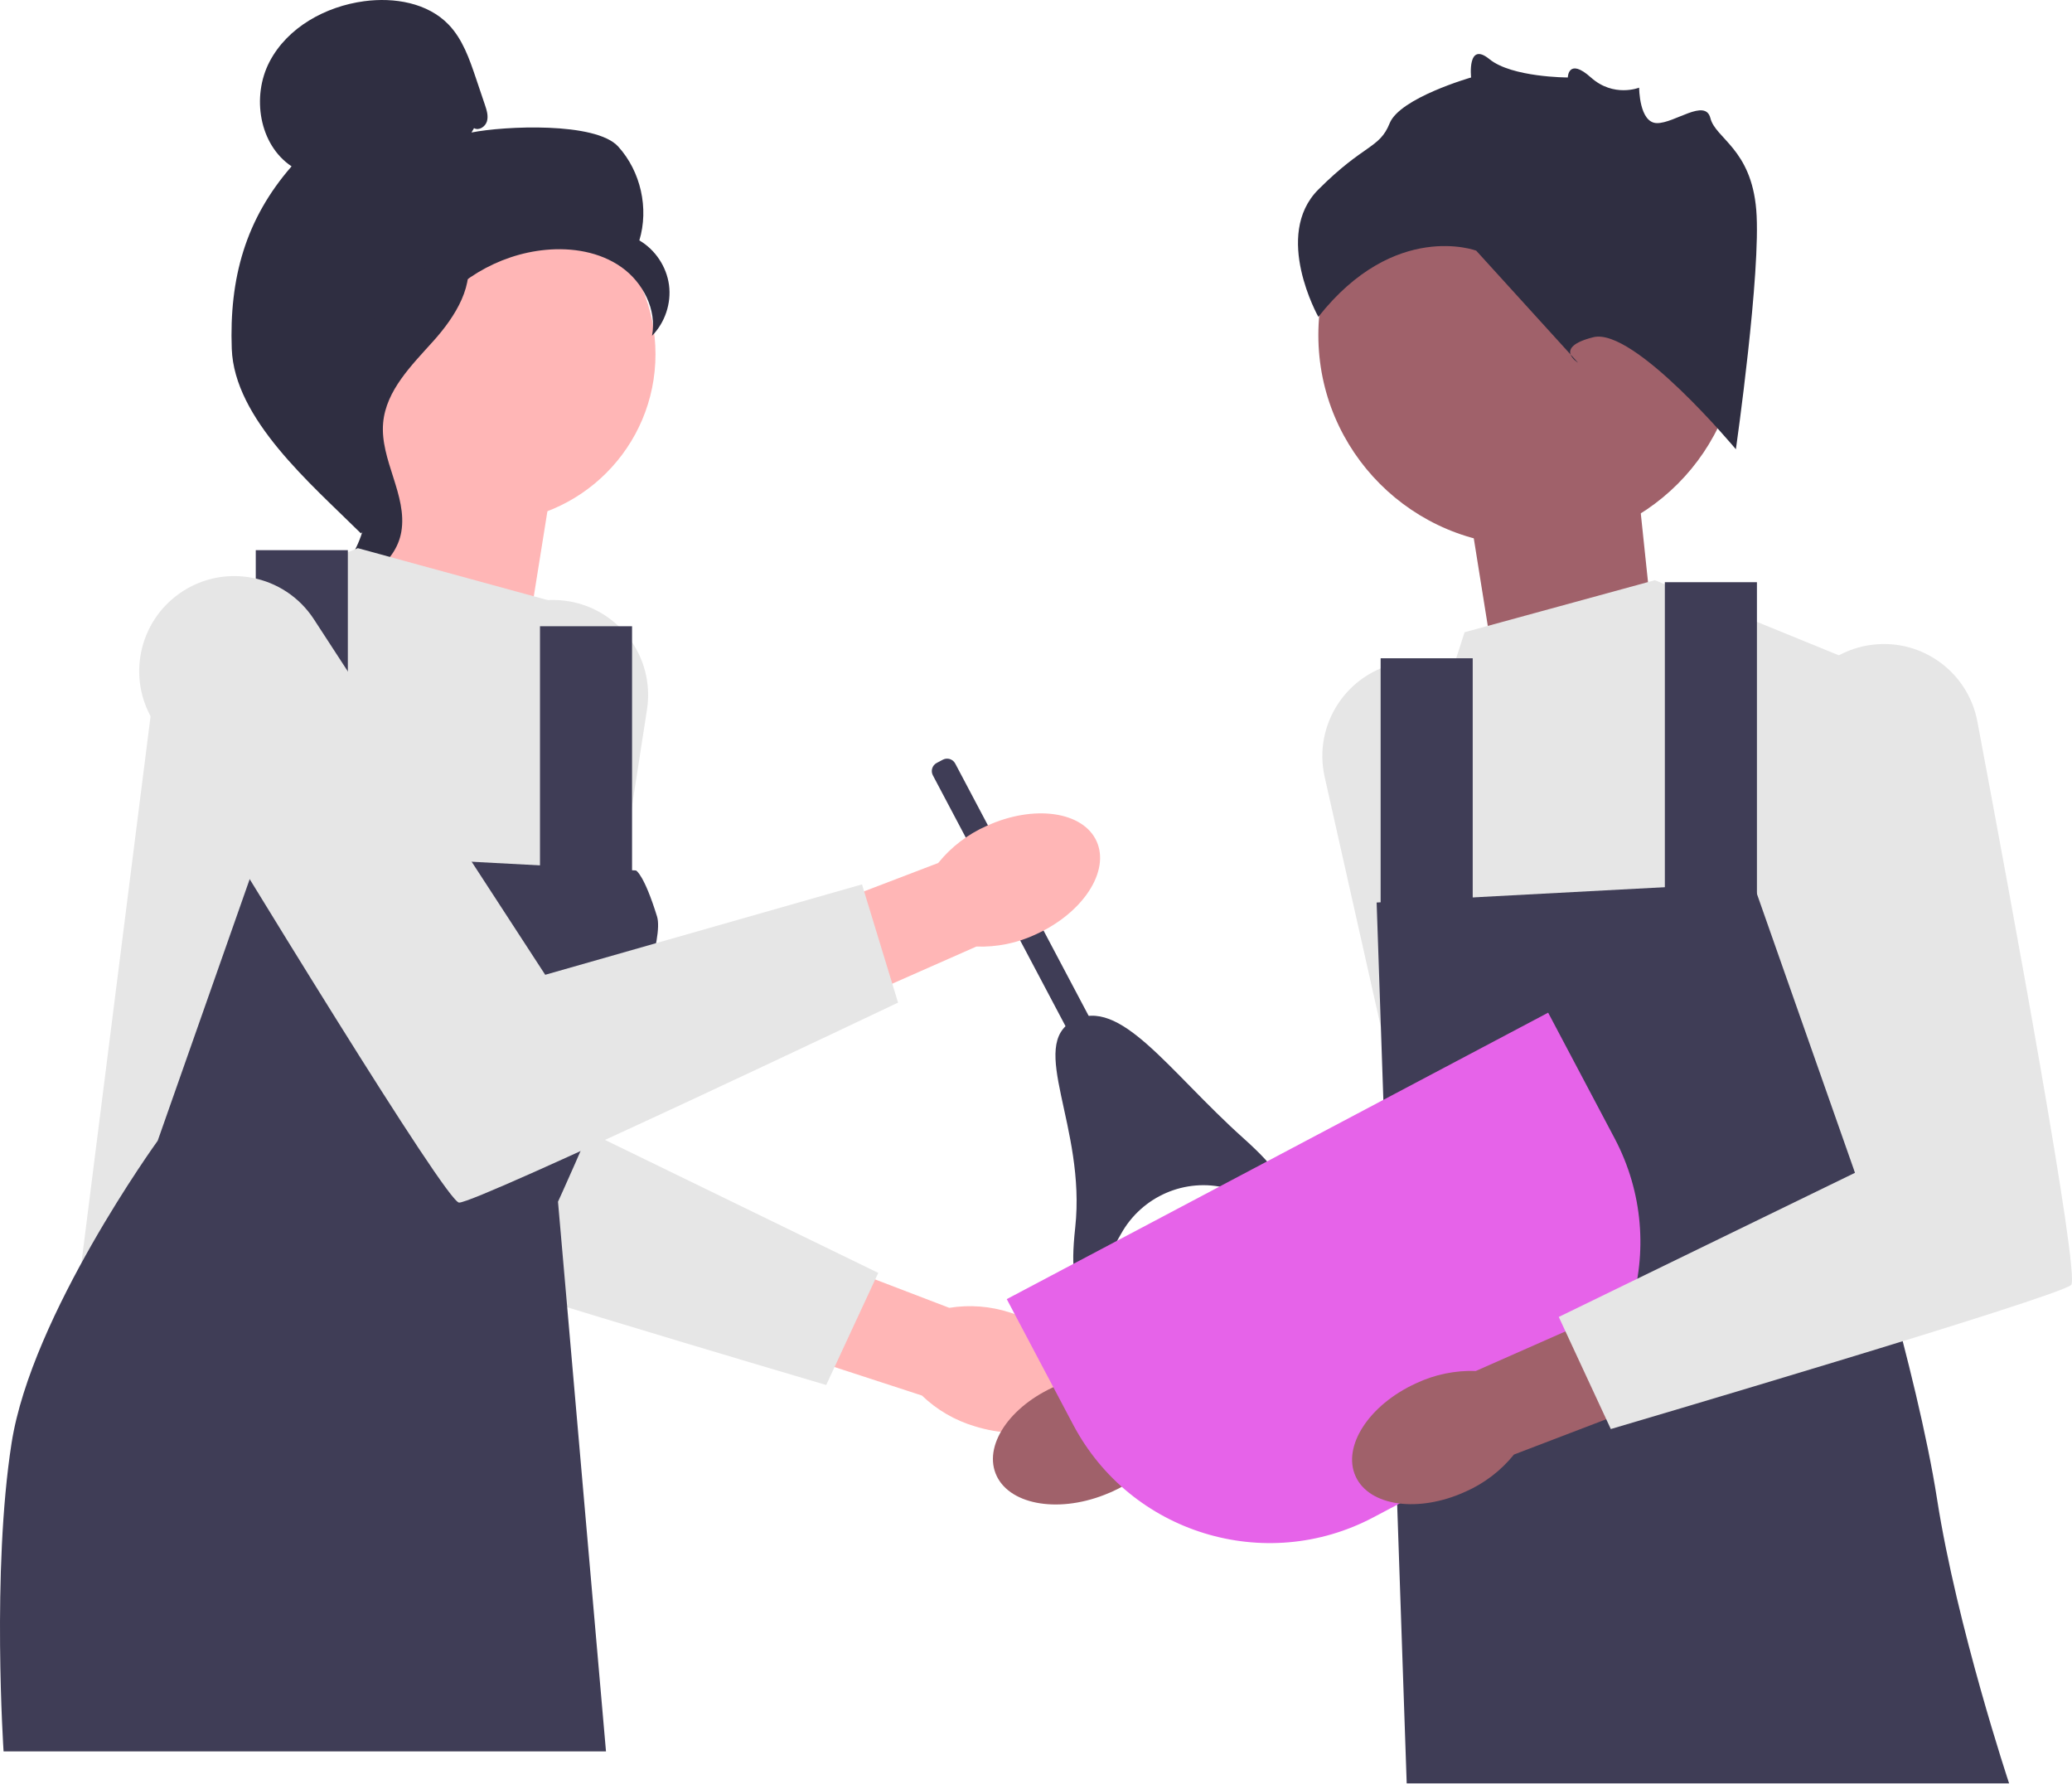
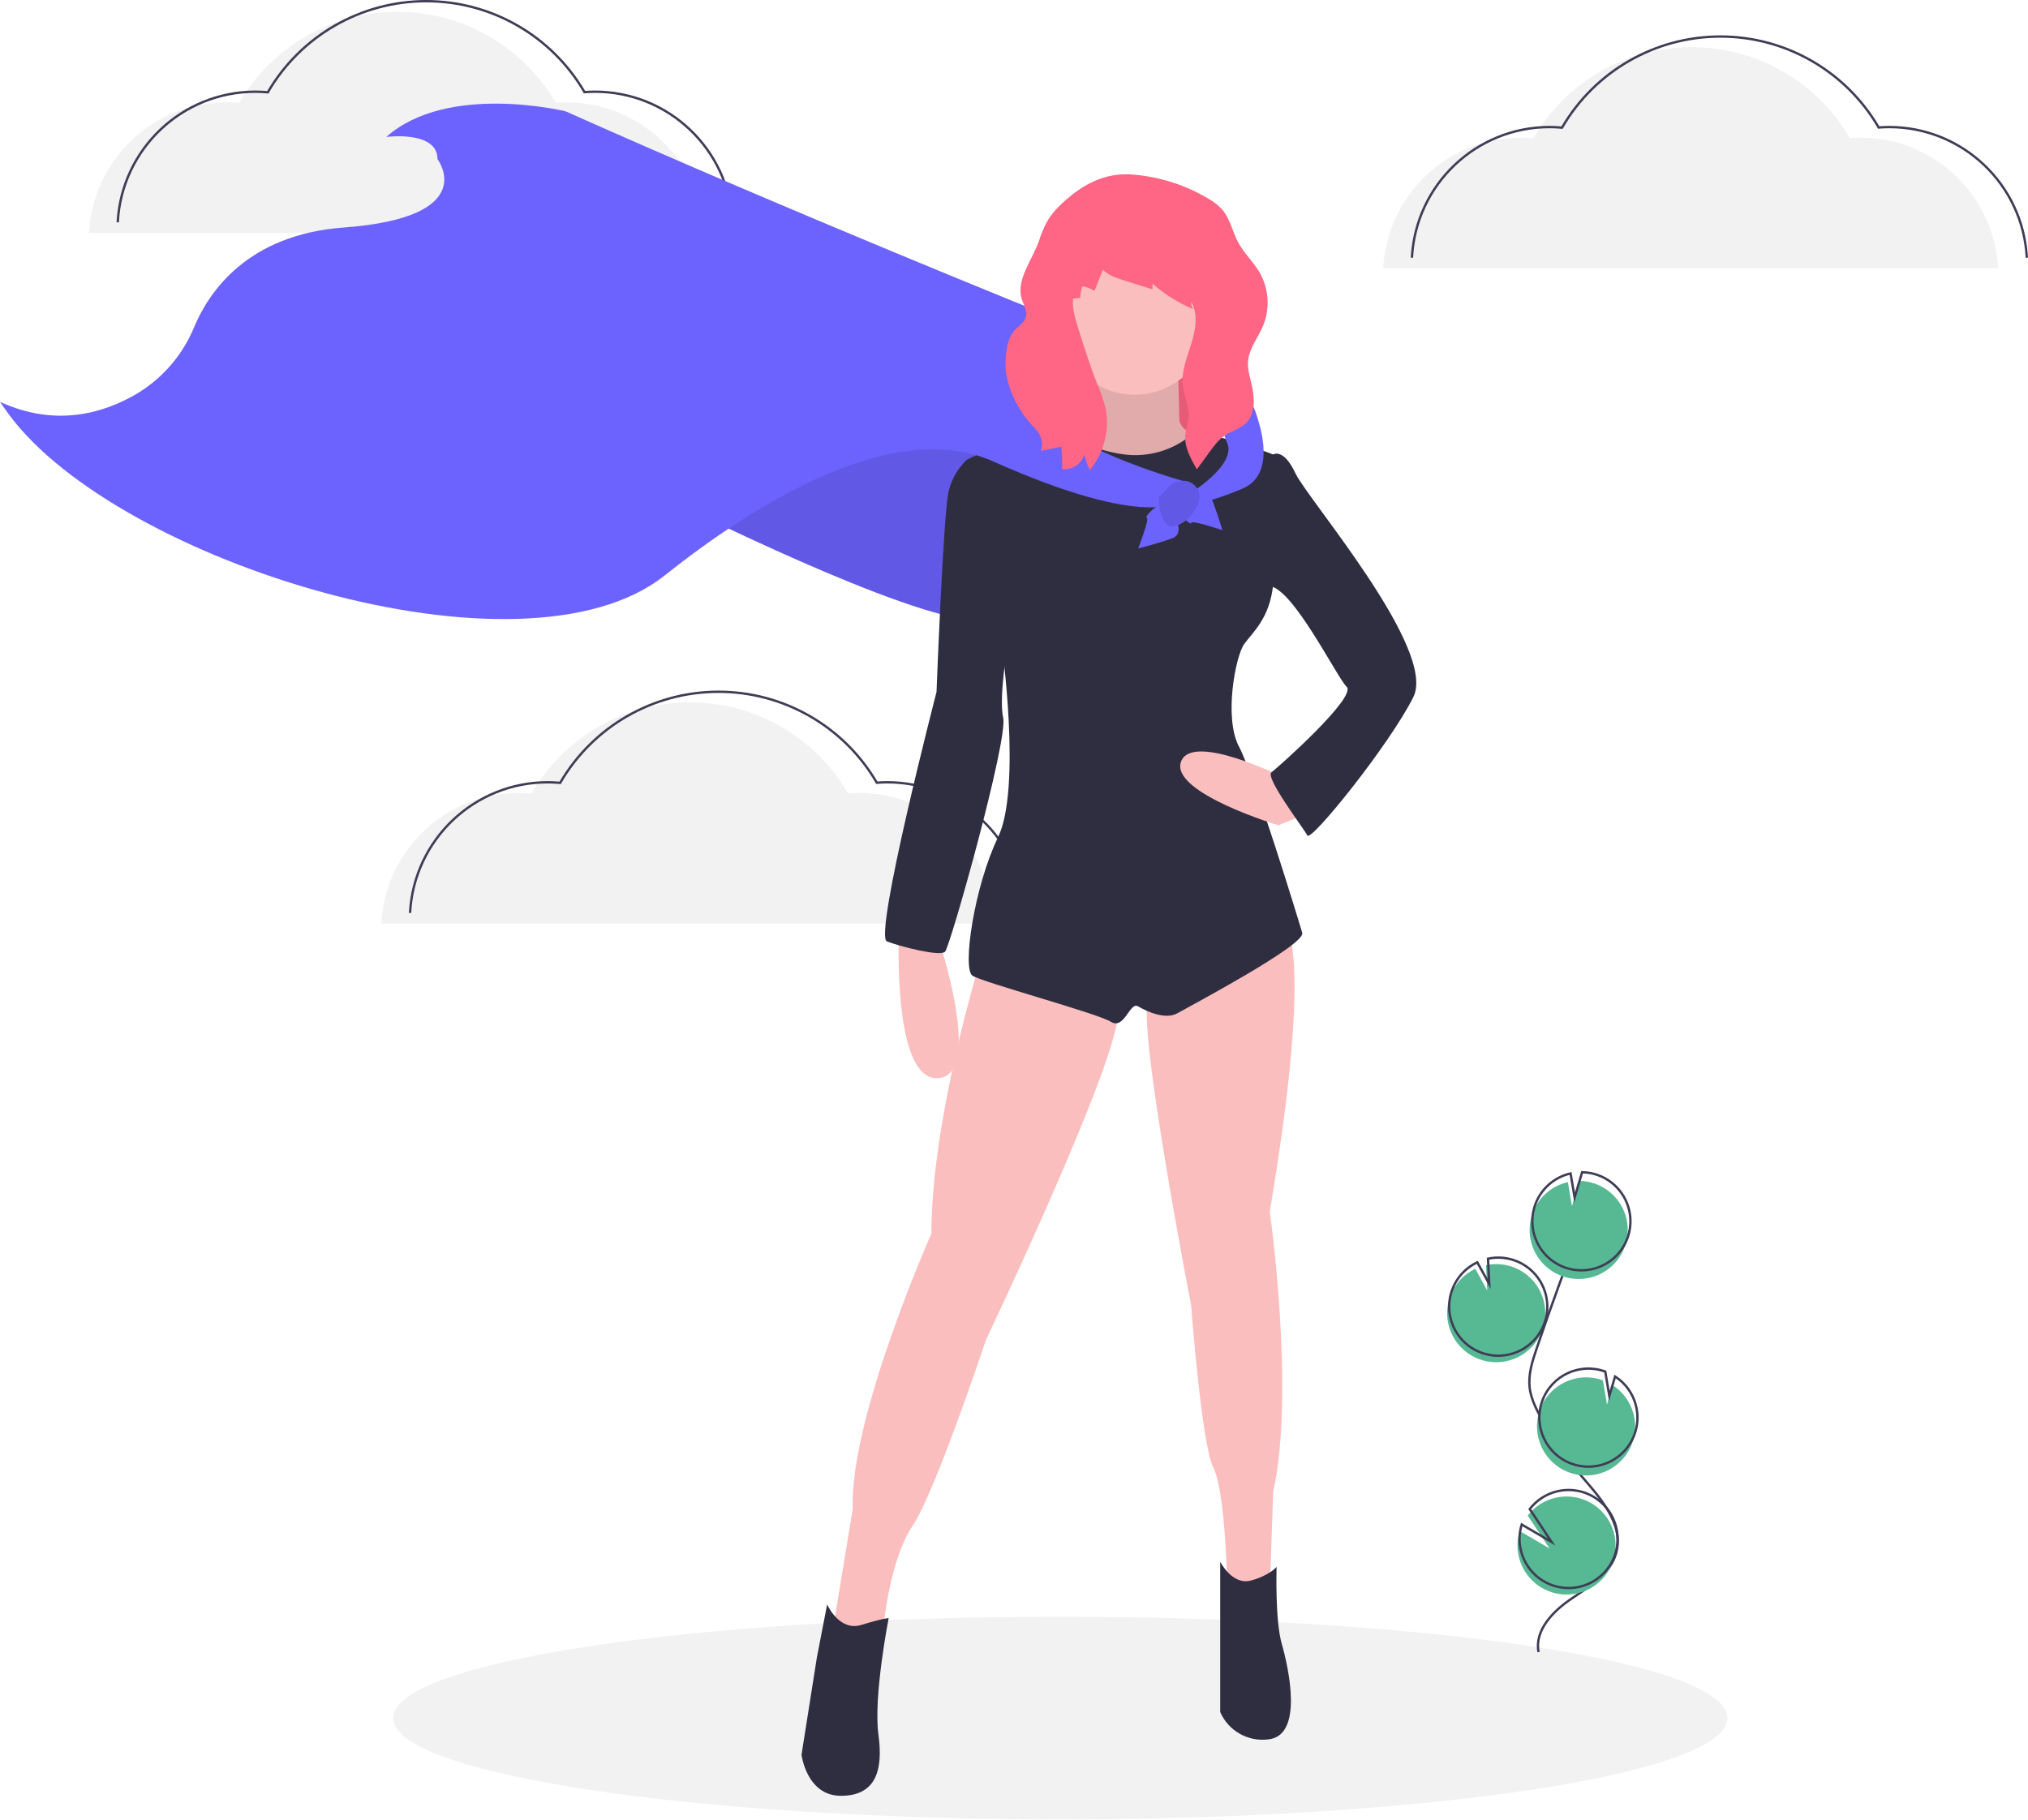
- <svg xmlns="http://www.w3.org/2000/svg" width="713.526" height="614" viewBox="0 0 713.526 614">
-   <g>
-     <path id="uuid-25964adc-e6e4-4b9a-b8ec-929b0c1831fb-735" d="m347.873,451.902c16.985,5.299,28.02,18.358,24.645,29.167-3.374,10.809-19.877,15.273-36.867,9.97-6.816-2.025-13.048-5.653-18.175-10.581l-71.685-23.361,11.679-33.406,69.428,26.576c7.021-1.138,14.213-.578,20.973,1.634l-0.0 0Z" fill="#ffb6b6" />
-     <path d="m194.305,206.79h-0c-17.093-2.024-32.831,9.528-36.015,26.443-11.357,60.333-35.479,190.8-32.303,193.976,4.136,4.136,158.531,49.627,158.531,49.627l17.921-38.599-102.011-49.627,22.372-144.302c2.84-18.319-10.086-35.338-28.495-37.519v0Z" fill="#e6e6e6" />
-   </g>
-   <g>
-     <path id="uuid-a5d71dbf-4b88-4e86-8463-d776047f9b39-736" d="m380.312,514.658c-16.573,6.474-33.348,3.169-37.466-7.379s5.979-24.343,22.559-30.817c6.588-2.677,13.721-3.737,20.802-3.092l70.569-26.542,11.749,33.381-70.816,22.622c-4.772,5.275-10.737,9.331-17.398,11.827h-0Z" fill="#a0616a" />
-     <path d="m482.08,228.147h0c16.918-3.169,33.397,7.3,37.711,23.963,15.386,59.433,48.221,187.984,45.265,191.367-3.848,4.404-154.837,60.168-154.837,60.168l-20.474-37.307,98.445-56.37-32.019-142.472c-4.065-18.087,7.688-35.936,25.909-39.349l-0.0 0Z" fill="#e6e6e6" />
-   </g>
-   <polygon points="182.197 215.457 190.605 162.907 133.851 139.785 125.443 219.661 182.197 215.457" fill="#ffb6b6" />
-   <polygon points="513.663 223.728 505.255 171.178 562.009 148.056 570.417 227.932 513.663 223.728" fill="#a0616a" />
-   <g>
-     <circle cx="167.855" cy="121.925" r="57.875" fill="#ffb6b6" />
-     <path d="m163.236,44.116c1.675.978,3.918-.501,4.455-2.365s-.089-3.842-.709-5.679l-3.123-9.249c-2.215-6.56-4.565-13.348-9.362-18.341C147.258.946,135.753-.971,125.396.418c-13.3,1.784-26.423,8.986-32.607,20.895-6.184,11.909-3.551,28.527,7.623,35.958-15.926,18.254-21.478,38.598-20.601,62.807s27.259,46.49,44.463,63.544c3.842-2.329,7.335-13.244,5.222-17.209-2.113-3.965.914-8.559-1.702-12.211-2.617-3.652-4.806,2.163-2.16-1.468,1.669-2.292-4.846-7.564-2.365-8.935,12.001-6.634,15.993-21.593,23.531-33.049,9.092-13.817,24.653-23.175,41.12-24.727,9.071-.855,18.653.694,26.088,5.96s12.249,14.677,10.525,23.624c4.465-4.534,6.688-11.179,5.85-17.487s-4.72-12.142-10.214-15.352c3.341-11.048.479-23.757-7.276-32.307-7.755-8.55-39.211-7.093-50.532-4.843" fill="#2f2e41" />
-     <path d="m161.478,86.357c-14.994,1.619-25.821,14.607-34.963,26.602-5.269,6.914-10.789,14.548-10.656,23.24.134,8.787,6.009,16.325,8.817,24.652,4.59,13.612.117,29.807-10.809,39.134,10.795,2.049,22.466-6.046,24.329-16.875,2.169-12.606-7.387-24.773-6.255-37.514.997-11.225,9.843-19.864,17.363-28.257,7.52-8.393,14.583-19.53,11.124-30.256" fill="#2f2e41" />
-   </g>
-   <path d="m188.754,206.645l-65.523-17.921-67.548,27.571-28.949,228.836,165.423,5.514v-36.911s28.949-36.151,23.435-88.535l-5.514-52.384-21.324-66.169Z" fill="#e6e6e6" />
-   <path d="m219.038,299.696l-129.582-6.893-35.152,99.943S10.88,452.712,3.987,496.825c-6.893,44.113-2.757,106.147-2.757,106.147h207.452l-16.526-189.238s38.582-83.71,34.11-98.185c-4.472-14.475-7.229-15.853-7.229-15.853l-0-0Z" fill="#3f3d56" />
-   <rect x="88.078" y="189.413" width="31.706" height="117.175" fill="#3f3d56" />
-   <rect x="185.953" y="215.606" width="31.706" height="96.497" fill="#3f3d56" />
-   <path d="m504.35,217.673l65.523-17.921,67.548,27.571,28.949,228.836-165.423,5.514v-36.911s-16.922-37.736-.689-87.846c15.853-48.938-17.232-53.073-17.232-53.073l21.324-66.169v-0Z" fill="#e6e6e6" />
-   <path d="m474.065,310.724l129.582-6.893,35.152,99.943s21.367,68.237,28.26,112.35,24.813,97.875,24.813,97.875h-207.452l-6.22-181.966-4.136-121.31 0-0Z" fill="#3f3d56" />
-   <rect x="573.319" y="200.442" width="31.706" height="117.175" fill="#3f3d56" />
-   <rect x="475.444" y="226.634" width="31.706" height="96.497" fill="#3f3d56" />
-   <circle cx="526.48" cy="115.356" r="72.487" fill="#a0616a" />
-   <path d="m597.78,154.679s-35.07-42.084-49.098-38.577-5.26,8.767-5.26,8.767l-35.07-38.577s-28.056-10.521-54.358,22.795c0,0-15.781-28.056,0-43.837,15.781-15.781,21.042-14.028,24.549-22.795,3.507-8.767,28.056-15.781,28.056-15.781,0,0-1.408-12.62,6.31-6.31,7.718,6.31,26.993,6.31,26.993,6.31,0,0,.11-7.014,7.953,0s16.61,3.507,16.61,3.507c0,0,0,12.136,6.137,12.205s16.658-8.698,18.412-1.684,14.028,10.521,15.781,31.563-7.014,82.414-7.014,82.414Z" fill="#2f2e41" />
-   <g>
-     <path d="m328.942,262.869l56.122,106.095-7.693,4.069-56.122-106.095c-.815-1.54-.226-3.452,1.314-4.266l2.112-1.117c1.54-.815,3.452-.226,4.266,1.314v-0Z" fill="#3f3d56" />
-     <path d="m422.44,409.06c-14.278-3.681-29.215,2.837-36.38,15.724-8.972,16.137-19.221,29.376-15.789-2.176,3.778-34.735-16.599-62.789-.585-71.261,16.014-8.471,32.55,17.274,58.578,40.584,24.123,21.604,10.212,21.263-5.824,17.128l-0.0 0Z" fill="#3f3d56" />
-   </g>
-   <g>
-     <path id="uuid-cca3ea91-4b8f-4d88-9418-fea0098b5ff4-737" d="m339.796,284.332c16.185-7.39,33.118-5.029,37.82,5.272,4.702,10.301-4.608,24.64-20.801,32.03-6.428,3.041-13.49,4.498-20.596,4.25l-68.974,30.447-13.598-32.672,69.44-26.546c4.469-5.534,10.199-9.916,16.709-12.781v-0Z" fill="#ffb6b6" />
-     <path d="m61.845,204.293l-0.0 0c-14.08,9.9-18.09,29.007-9.172,43.729,31.809,52.509,100.921,165.766,105.406,166.011,5.84.32,151.178-68.848,151.178-68.848l-12.416-40.705-109.088,31.126-79.648-122.392c-10.111-15.538-31.096-19.585-46.26-8.922,0,0,0,0,0,0Z" fill="#e6e6e6" />
-   </g>
-   <path d="m346.693,447.268l186.438-98.621,22.886,43.266c19.742,37.322,5.47,83.65-31.852,103.392l-51.194,27.08c-37.322,19.742-83.65,5.47-103.392-31.852l-22.887-43.266h0v0h-0Z" fill="#e663e9" />
-   <path id="uuid-f7f7485f-a1d4-48b6-9f93-907c0610bac7-738" d="m504.649,513.56c-16.184,7.393-33.118,5.034-37.821-5.266s4.605-24.64,20.796-32.033c6.427-3.042,13.489-4.5,20.596-4.253l68.97-30.457,13.603,32.67-69.436,26.556c-4.468,5.534-10.197,9.918-16.707,12.784h0Z" fill="#a0616a" />
-   <path d="m644.922,221.954h0c17.093-2.024,32.831,9.528,36.015,26.443,11.357,60.333,35.479,190.8,32.303,193.976-4.136,4.136-158.531,49.627-158.531,49.627l-17.921-38.599,102.011-49.627-22.372-144.302c-2.84-18.319,10.086-35.338,28.495-37.519v-0Z" fill="#e6e6e6" />
+ <svg xmlns="http://www.w3.org/2000/svg" data-name="Layer 1" width="860.282" height="771.924" viewBox="0 0 860.282 771.924">
+   <ellipse cx="449.783" cy="728.924" rx="283" ry="43" fill="#f2f2f2" />
+   <path d="M797.698,640.497a20.813,20.813,0,1,0,2.772-39.915l.521,10.712-5.068-9.18a20.734,20.734,0,0,0-10.684,11.723,20.409,20.409,0,0,0-1.197,5.63A20.809,20.809,0,0,0,797.698,640.497Z" transform="translate(-170.1086 -63.78786)" fill="#57b894" />
+   <path d="M822.775,764.74c-1.789-9.11,5.963-17.187,13.621-22.437s16.605-10.408,19.218-19.317c3.755-12.804-7.43-24.53-16.136-34.642a125.3,125.3,0,0,1-16.524-24.557c-1.811-3.533-3.476-7.225-3.952-11.166-.686-5.675,1.137-11.323,2.974-16.737q9.179-27.052,19.628-53.65" transform="translate(-170.1086 -63.78786)" fill="none" stroke="#3f3d56" stroke-miterlimit="10" />
+   <path d="M798.555,637.739a20.813,20.813,0,1,0,2.772-39.915l.521,10.712-5.068-9.18a20.734,20.734,0,0,0-10.684,11.723,20.409,20.409,0,0,0-1.197,5.63A20.809,20.809,0,0,0,798.555,637.739Z" transform="translate(-170.1086 -63.78786)" fill="none" stroke="#3f3d56" stroke-miterlimit="10" />
+   <path d="M820.231,578.536a20.788,20.788,0,0,1,14.98-13.198l1.714,10.184,3.177-10.696a20.81,20.81,0,1,1-19.871,13.71Z" transform="translate(-170.1086 -63.78786)" fill="#57b894" />
+   <path d="M821.374,574.858a20.788,20.788,0,0,1,14.98-13.198l1.714,10.184,3.177-10.696a20.81,20.81,0,1,1-19.871,13.71Z" transform="translate(-170.1086 -63.78786)" fill="none" stroke="#3f3d56" stroke-miterlimit="10" />
+   <path d="M835.825,688.552a20.81,20.81,0,0,0,18.419-37.023l-2.441,8.219-1.731-10.304a.363.363,0,0,0-.053-.02,20.811,20.811,0,1,0-14.194,39.127Z" transform="translate(-170.1086 -63.78786)" fill="#57b894" />
+   <path d="M836.815,684.827a20.81,20.81,0,0,0,18.419-37.023l-2.441,8.219-1.731-10.304a.363.363,0,0,0-.053-.02A20.811,20.811,0,1,0,836.815,684.827Z" transform="translate(-170.1086 -63.78786)" fill="none" stroke="#3f3d56" stroke-miterlimit="10" />
+   <path d="M814.158,723.114A20.801,20.801,0,1,0,818.168,706.817l9.273,13.957-12.67-7.408A20.616,20.616,0,0,0,814.158,723.114Z" transform="translate(-170.1086 -63.78786)" fill="#57b894" />
+   <path d="M815.015,720.356a20.801,20.801,0,1,0,4.011-16.297l9.273,13.957-12.67-7.408A20.616,20.616,0,0,0,815.015,720.356Z" transform="translate(-170.1086 -63.78786)" fill="none" stroke="#3f3d56" stroke-miterlimit="10" />
+   <path d="M756.867,177.626a58.487,58.487,0,0,1,58.406-55.43c1.778,0,3.533.093,5.27.248a77.707,77.707,0,0,1,134.327-.064c1.466-.11,2.941-.184,4.435-.184a58.487,58.487,0,0,1,58.406,55.43" transform="translate(-170.1086 -63.78786)" fill="#f2f2f2" />
+   <path d="M769.048,173.126a58.487,58.487,0,0,1,58.406-55.43c1.778,0,3.533.093,5.27.248a77.707,77.707,0,0,1,134.327-.064c1.466-.11,2.941-.184,4.435-.184a58.487,58.487,0,0,1,58.406,55.43" transform="translate(-170.1086 -63.78786)" fill="none" stroke="#3f3d56" stroke-miterlimit="10" />
+   <path d="M331.867,455.626a58.487,58.487,0,0,1,58.406-55.43c1.778,0,3.533.093,5.27.248a77.707,77.707,0,0,1,134.327-.064c1.466-.11,2.941-.184,4.435-.184a58.487,58.487,0,0,1,58.406,55.43" transform="translate(-170.1086 -63.78786)" fill="#f2f2f2" />
+   <path d="M344.048,451.126a58.487,58.487,0,0,1,58.406-55.43c1.778,0,3.533.093,5.27.248a77.707,77.707,0,0,1,134.327-.064c1.466-.11,2.941-.184,4.435-.184a58.487,58.487,0,0,1,58.406,55.43" transform="translate(-170.1086 -63.78786)" fill="none" stroke="#3f3d56" stroke-miterlimit="10" />
+   <path d="M207.867,162.626a58.487,58.487,0,0,1,58.406-55.43c1.778,0,3.533.093,5.27.248a77.707,77.707,0,0,1,134.327-.064c1.466-.11,2.941-.184,4.435-.184a58.487,58.487,0,0,1,58.406,55.43" transform="translate(-170.1086 -63.78786)" fill="#f2f2f2" />
+   <path d="M220.048,158.126a58.487,58.487,0,0,1,58.406-55.43c1.778,0,3.533.093,5.27.248a77.707,77.707,0,0,1,134.327-.064c1.466-.11,2.941-.184,4.435-.184a58.487,58.487,0,0,1,58.406,55.43" transform="translate(-170.1086 -63.78786)" fill="none" stroke="#3f3d56" stroke-miterlimit="10" />
+   <path d="M465.161,281.261s105.12,52.198,123.969,44.948,25.374-71.772,25.374-71.772l-77.571-14.499Z" transform="translate(-170.1086 -63.78786)" fill="#6c63ff" />
+   <path d="M465.161,281.261s105.12,52.198,123.969,44.948,25.374-71.772,25.374-71.772l-77.571-14.499Z" transform="translate(-170.1086 -63.78786)" opacity="0.1" />
+   <rect x="444.033" y="139.539" width="68.872" height="60.172" fill="#ff6584" />
+   <rect x="444.033" y="139.539" width="68.872" height="60.172" opacity="0.1" />
+   <path d="M551.432,459.602s-2.9,63.072,16.674,61.622,0-59.447,0-59.447Z" transform="translate(-170.1086 -63.78786)" fill="#fbbebe" />
+   <path d="M631.903,212.389s4.35,27.549-3.625,31.174-13.049,6.525-13.049,6.525L633.353,262.412l33.348,2.175,8.7-6.525,7.975-7.25s-13.049-2.9-13.049-9.425-.725-26.099-.725-26.099Z" transform="translate(-170.1086 -63.78786)" fill="#fbbebe" />
+   <path d="M631.903,212.389s4.35,27.549-3.625,31.174-13.049,6.525-13.049,6.525L633.353,262.412l33.348,2.175,8.7-6.525,7.975-7.25s-13.049-2.9-13.049-9.425-.725-26.099-.725-26.099Z" transform="translate(-170.1086 -63.78786)" opacity="0.1" />
+   <path d="M586.23,470.477s-21.024,67.422-21.024,116.719c0,0-34.798,78.296-33.348,116.719l-8.7,52.922,12.324,4.35,9.425-7.975s2.9-28.274,12.324-42.048,31.174-79.021,31.174-79.021,57.997-121.794,55.822-139.193S586.23,470.477,586.23,470.477Z" transform="translate(-170.1086 -63.78786)" fill="#fbbebe" />
+   <path d="M714.549,455.253s13.774,6.525-5.8,122.519c0,0,10.874,76.846,1.45,118.894l-1.45,42.048H693.525l-2.9-4.35s-.725-37.698-5.8-47.848-9.425-68.872-9.425-68.872-23.199-119.619-18.124-129.769S714.549,455.253,714.549,455.253Z" transform="translate(-170.1086 -63.78786)" fill="#fbbebe" />
+   <path d="M520.983,744.514s5.075,11.599,14.499,8.7,11.599-2.9,11.599-2.9-6.525,33.348-4.35,49.298-1.45,26.099-15.949,26.099-16.674-17.399-16.674-17.399l6.525-41.323Z" transform="translate(-170.1086 -63.78786)" fill="#2f2e41" />
+   <path d="M687.725,726.39s5.075,10.15,13.049,7.975,10.874-5.8,10.874-5.8-.725,22.474,2.175,32.623,9.425,39.148-5.8,40.598a19.573,19.573,0,0,1-20.299-11.599v-63.797Z" transform="translate(-170.1086 -63.78786)" fill="#2f2e41" />
+   <circle cx="481.369" cy="135.552" r="31.898" fill="#fbbebe" />
+   <path d="M710.199,256.612s-25.267-9.921-34.383-8.586a37.259,37.259,0,0,1-28.689,8.586c-17.399-2.175-24.203-10.525-24.203-10.525s-46.844,10.525-43.944,14.875,15.949,75.396,15.949,75.396,8.7,61.622-1.45,82.646-15.224,55.822-10.874,58.722,52.922,15.949,58.722,19.574,7.975-8.7,11.599-6.525,11.599,5.8,16.674,2.9,54.372-28.999,52.922-34.073-20.299-66.697-26.824-79.021-1.45-38.423,2.175-43.498,10.874-10.874,12.324-25.374S710.199,256.612,710.199,256.612Z" transform="translate(-170.1086 -63.78786)" fill="#2f2e41" />
+   <path d="M580.578,258.721s-5.948,4.415-8.122,13.84-5.075,84.821-5.075,84.821-26.824,103.67-21.024,105.845,22.474,6.525,24.649,4.35,26.824-89.896,24.649-99.32,2.9-36.973,2.9-36.973Z" transform="translate(-170.1086 -63.78786)" fill="#2f2e41" />
+   <path d="M714.549,393.631s-39.148-19.574-43.498-6.525,41.323,26.824,41.323,26.824,15.949-5.8,15.949-9.425S714.549,393.631,714.549,393.631Z" transform="translate(-170.1086 -63.78786)" fill="#fbbebe" />
+   <path d="M702.225,259.512l7.975-2.9s4.35-2.9,9.425,7.975,60.172,74.671,50.023,94.971-43.498,61.622-44.948,58.722-18.124-24.649-15.224-26.824,36.248-31.898,31.898-36.248-22.474-41.323-32.623-42.773S702.225,259.512,702.225,259.512Z" transform="translate(-170.1086 -63.78786)" fill="#2f2e41" />
+   <path d="M616.316,198.252s-110.549-44.45-206.244-87.223c0,0-50.023-12.324-76.121,10.874,0,0,21.749-2.9,21.749,9.425,0,0,18.849,24.649-39.873,28.999-40.896,3.029-57.178,27.507-63.296,42.09A59.245,59.245,0,0,1,228.573,230.587c-14.135,8.448-34.62,14.663-58.465,3.687,0,0,1.356,2.084,3.927,5.556,46.038,62.172,217.481,116.281,278.022,68.118,37.415-29.765,96.728-67.385,139.247-48.436,66.697,29.724,79.021,16.674,79.021,16.674l2.9-7.975s-64.522-17.399-65.972-39.873S616.316,198.252,616.316,198.252Z" transform="translate(-170.1086 -63.78786)" fill="#6c63ff" />
+   <path d="M680.838,204.052s15.587,6.162,18.487,26.461c0,0,16.674,32.623-2.175,40.598s-22.474,5.8-22.474,5.8v-3.625s20.299-12.324,15.949-21.749S680.838,204.052,680.838,204.052Z" transform="translate(-170.1086 -63.78786)" fill="#6c63ff" />
+   <path d="M652.927,296.485s5.075-13.049,3.625-13.049,5.898-8.026,8.749-5.1,7.925,11.625,2.126,13.8S652.927,296.485,652.927,296.485Z" transform="translate(-170.1086 -63.78786)" fill="#6c63ff" />
+   <path d="M688.656,288.74s-13.252-4.519-13.191-3.07-8.268-5.554-5.466-8.525,11.28-8.41,13.698-2.707S688.656,288.74,688.656,288.74Z" transform="translate(-170.1086 -63.78786)" fill="#6c63ff" />
+   <path d="M667.426,268.937s6.619-3.715,10.559,2.13-4.759,15.994-10.559,15.994-5.8-12.324-5.8-12.324Z" transform="translate(-170.1086 -63.78786)" fill="#6c63ff" />
+   <path d="M667.426,268.937s6.619-3.715,10.559,2.13-4.759,15.994-10.559,15.994-5.8-12.324-5.8-12.324Z" transform="translate(-170.1086 -63.78786)" opacity="0.1" />
+   <path d="M623.821,147.286c-3.822,3.151-7.447,6.682-9.824,11.028a49.479,49.479,0,0,0-3.115,7.584c-2.932,8.437-10.219,16.982-7.135,25.365.88,2.392,2.252,4.914,1.463,7.337-.701,2.152-2.863,3.408-4.428,5.044-3.357,3.511-3.922,8.78-4.127,13.634-.376,8.889,4.512,19.364,10.418,26.019a36.356,36.356,0,0,1,3.554,4.024,9.432,9.432,0,0,1,1.113,7.759l8.603-1.796a71.363,71.363,0,0,1,.29,9.559,8.924,8.924,0,0,0,9.463-6.116,25.551,25.551,0,0,0,2.364,6.531,33.709,33.709,0,0,0,5.714-10.583,30.256,30.256,0,0,0,1.026-15.278,64.784,64.784,0,0,0-3.704-10.859c-3.04-7.683-5.522-15.572-8.002-23.454-1.288-4.093-2.591-8.32-2.201-12.593l3.057-.333a14.596,14.596,0,0,1,.965-4.934,18.101,18.101,0,0,1,5.113,1.924l3.524-8.942c2.326,2.412,5.664,3.504,8.86,4.51l12.148,3.825.074-2.404a62.353,62.353,0,0,0,17.287,10.844,3.933,3.933,0,0,1-.854-3.129c2.994,5.363,1.797,12.044-.051,17.902s-4.299,11.821-3.555,17.918c.556,4.56,2.892,8.921,2.459,13.494-.213,2.252-1.094,4.395-1.368,6.641-.653,5.356,2.163,10.455,4.881,15.116l5.285-7.259c1.934-2.657,3.928-5.371,6.667-7.187,2.812-1.864,6.296-2.701,8.747-5.019,4.374-4.139,3.819-11.191,2.396-17.042-.756-3.111-1.671-6.265-1.393-9.454.471-5.406,4.228-9.879,6.344-14.876a25.826,25.826,0,0,0-1.447-22.703c-2.625-4.503-6.592-8.13-9.066-12.718-2.463-4.567-3.402-10.001-6.777-13.943a23.522,23.522,0,0,0-5.681-4.526,74.057,74.057,0,0,0-31.506-10.279C640.835,136.812,631.919,140.61,623.821,147.286Z" transform="translate(-170.1086 -63.78786)" fill="#ff6584" />
</svg>
